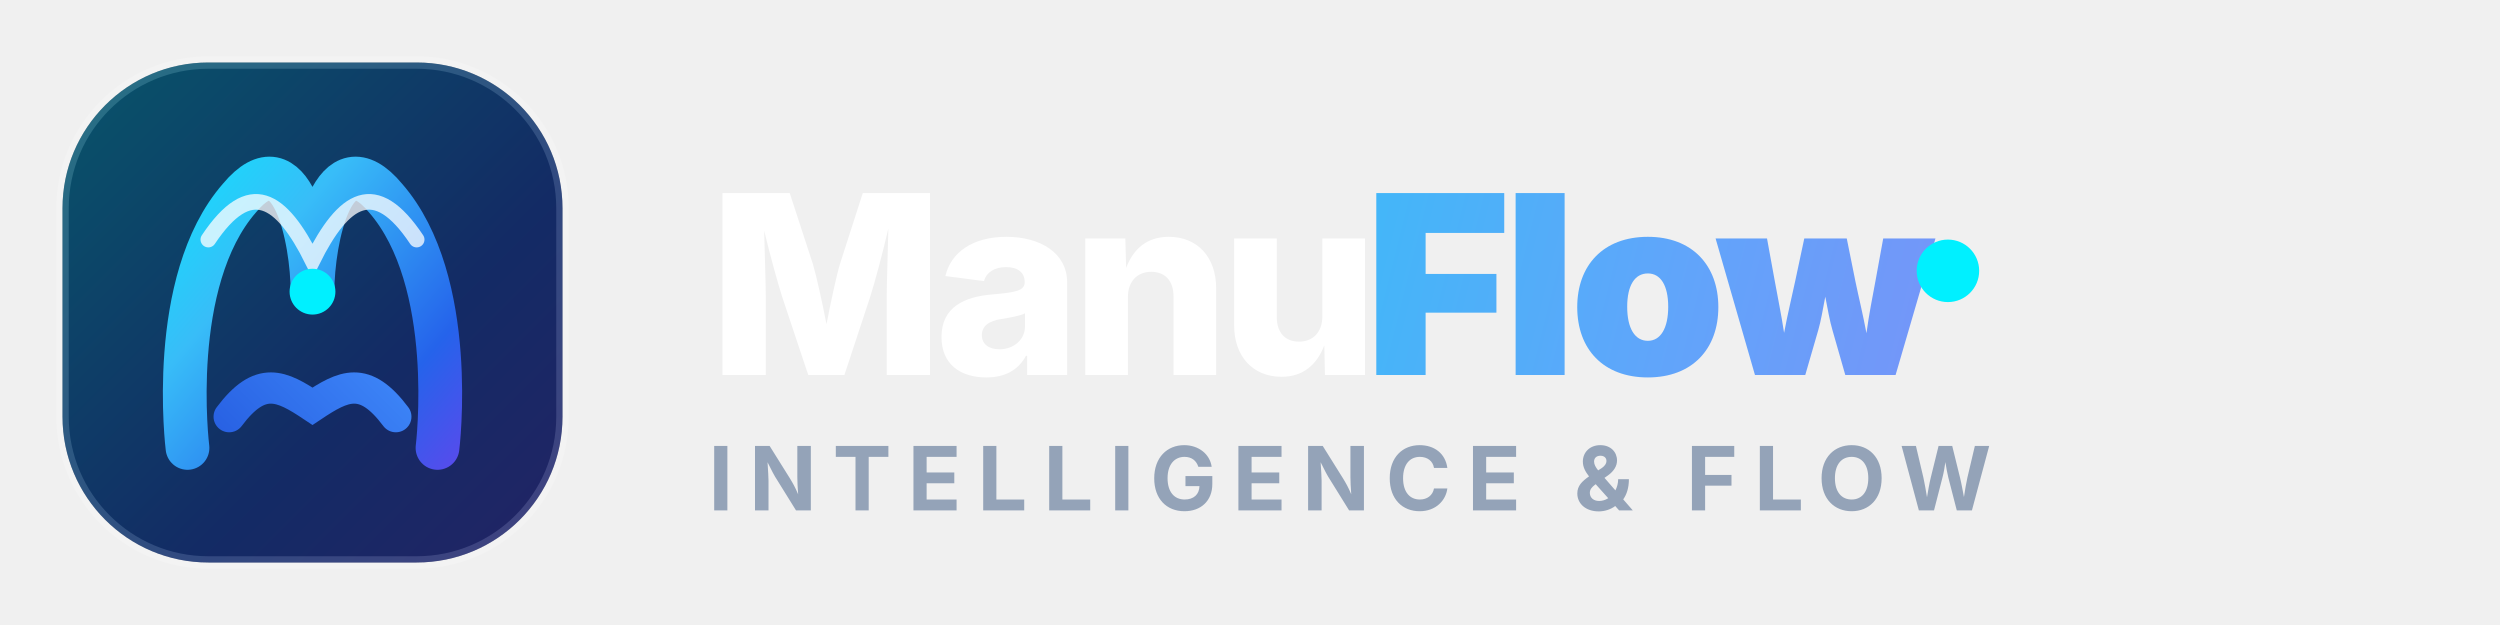
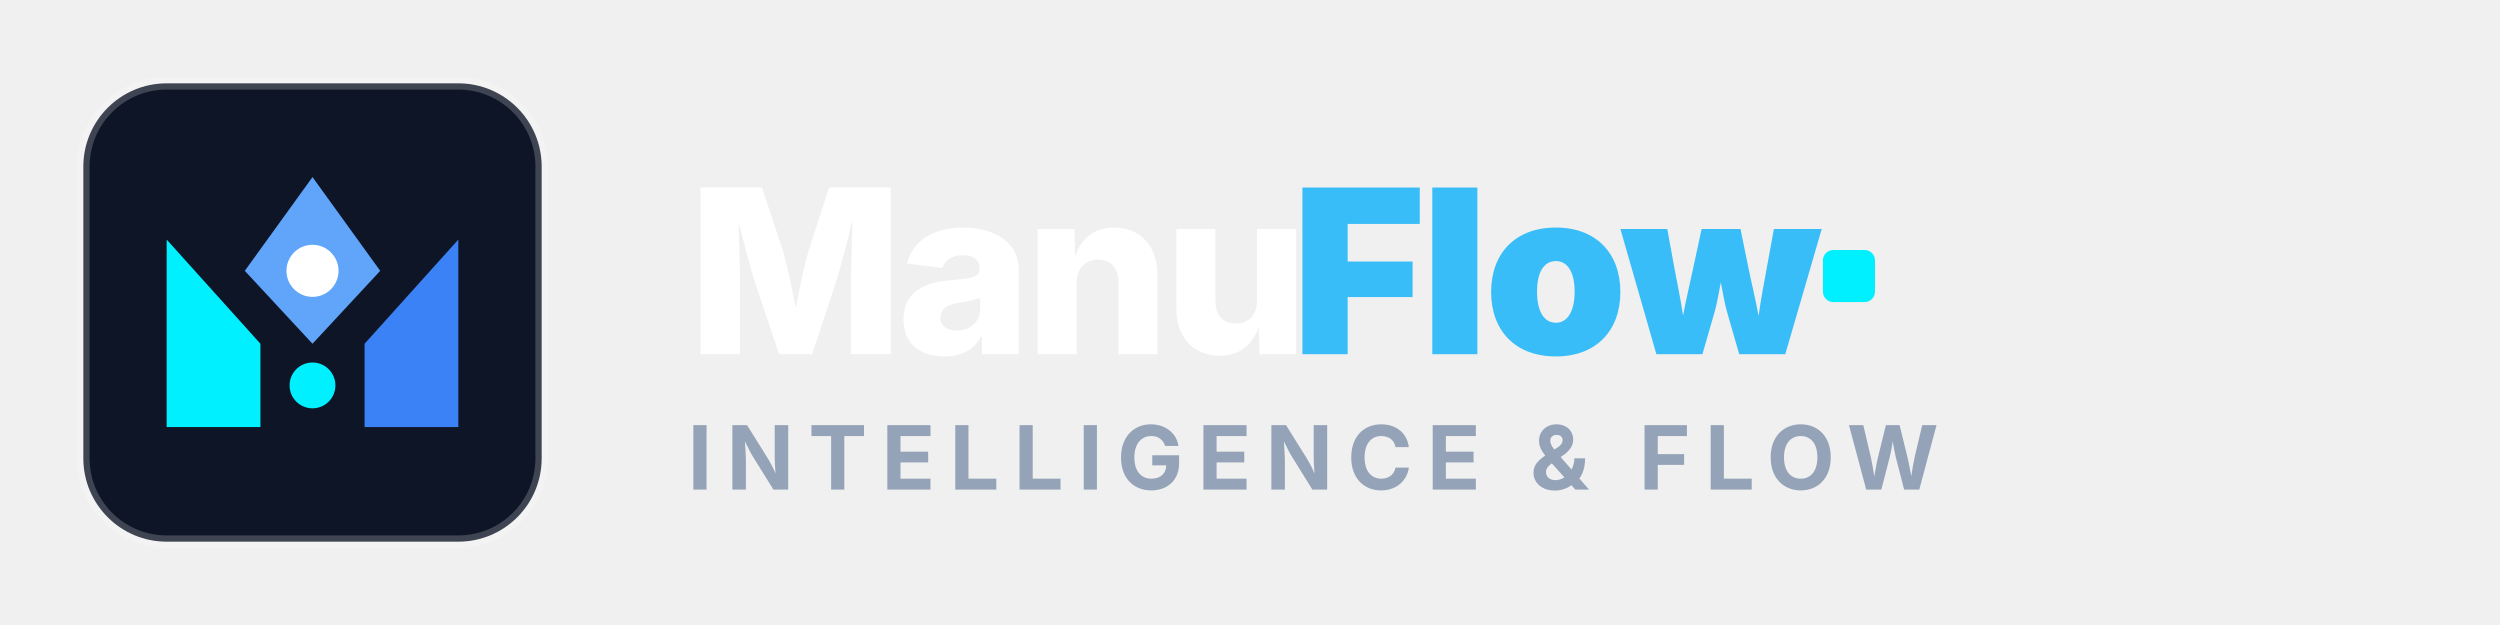
<svg xmlns="http://www.w3.org/2000/svg" width="240" height="60" viewBox="0 0 240 60" fill="none">
-   <defs>
-     <linearGradient id="glow_grad" x1="0" y1="0" x2="60" y2="60" gradientUnits="userSpaceOnUse">
-       <stop offset="0%" stop-color="#00F0FF" stop-opacity="0.3" />
-       <stop offset="50%" stop-color="#2563EB" stop-opacity="0.3" />
-       <stop offset="100%" stop-color="#7C3AED" stop-opacity="0.3" />
-     </linearGradient>
-     <linearGradient id="mf_flow_primary" x1="4" y1="8" x2="44" y2="42" gradientUnits="userSpaceOnUse">
-       <stop offset="0%" stop-color="#00F0FF" />
-       <stop offset="35%" stop-color="#38BDF8" />
-       <stop offset="70%" stop-color="#2563EB" />
-       <stop offset="100%" stop-color="#7C3AED" />
-     </linearGradient>
-     <linearGradient id="mf_flow_secondary" x1="40" y1="8" x2="8" y2="40" gradientUnits="userSpaceOnUse">
-       <stop offset="0%" stop-color="#60A5FA" />
-       <stop offset="50%" stop-color="#3B82F6" />
-       <stop offset="100%" stop-color="#1D4ED8" />
-     </linearGradient>
-     <linearGradient id="mf_text_flow" x1="120" y1="20" x2="200" y2="40" gradientUnits="userSpaceOnUse">
-       <stop offset="0%" stop-color="#38BDF8" />
-       <stop offset="50%" stop-color="#60A5FA" />
-       <stop offset="100%" stop-color="#818CF8" />
-     </linearGradient>
-   </defs>
-   <g transform="translate(6, 6)">
-     <rect width="48" height="48" rx="14" fill="#0B132B" stroke="rgba(255,255,255,0.18)" stroke-width="1.2" />
-     <rect width="48" height="48" rx="14" fill="url(#glow_grad)" />
-     <path d="M 12 37 C 12 37, 10 21, 17 13 C 22 7, 24 17, 24 22 C 24 17, 26 7, 31 13 C 38 21, 36 37, 36 37" stroke="url(#mf_flow_primary)" stroke-width="4.2" stroke-linecap="round" stroke-linejoin="round" />
-     <path d="M 16 34 C 19 30, 21 31, 24 33 C 27 31, 29 30, 32 34" stroke="url(#mf_flow_secondary)" stroke-width="3" stroke-linecap="round" />
-     <path d="M 14 17 C 18 11, 21 13, 24 19 C 27 13, 30 11, 34 17" stroke="#FFFFFF" stroke-width="1.5" stroke-linecap="round" opacity="0.75" />
-     <circle cx="24" cy="22" r="2.2" fill="#00F0FF" />
+   <g transform="translate(8, 8)">
+     <rect width="44" height="44" rx="8" fill="#0E1526" stroke="rgba(255,255,255,0.2)" stroke-width="1.2" />
+     <path d="M 8 33 L 8 15 L 17 25 L 17 33 Z" fill="#00F0FF" />
+     <path d="M 36 33 L 36 15 L 27 25 L 27 33 Z" fill="#3B82F6" />
+     <polygon points="22,9 28.5,18 22,25 15.5,18" fill="#60A5FA" />
+     <circle cx="22" cy="18" r="2.5" fill="#FFFFFF" />
+     <circle cx="22" cy="29" r="2.2" fill="#00F0FF" />
  </g>
-   <text x="68" y="36" font-family="system-ui, -apple-system, sans-serif" font-size="24" font-weight="800" fill="#FFFFFF" letter-spacing="-0.04em">Manu</text>
-   <text x="131" y="36" font-family="system-ui, -apple-system, sans-serif" font-size="24" font-weight="900" fill="url(#mf_text_flow)" letter-spacing="-0.03em">Flow</text>
-   <circle cx="187" cy="26" r="3" fill="#00F0FF" />
-   <text x="68" y="49" font-family="system-ui, -apple-system, sans-serif" font-size="8.5" font-weight="700" fill="#94A3B8" letter-spacing="0.18em">INTELLIGENCE &amp; FLOW</text>
+   <text x="66" y="34" font-family="system-ui, -apple-system, sans-serif" font-size="22" font-weight="800" fill="#FFFFFF" letter-spacing="-0.03em">Manu</text>
+   <text x="124" y="34" font-family="system-ui, -apple-system, sans-serif" font-size="22" font-weight="900" fill="#38BDF8" letter-spacing="-0.02em">Flow</text>
+   <rect x="175" y="24" width="5" height="5" rx="1" fill="#00F0FF" />
+   <text x="66" y="47" font-family="system-ui, -apple-system, sans-serif" font-size="8.5" font-weight="700" fill="#94A3B8" letter-spacing="0.16em">INTELLIGENCE &amp; FLOW</text>
</svg>
